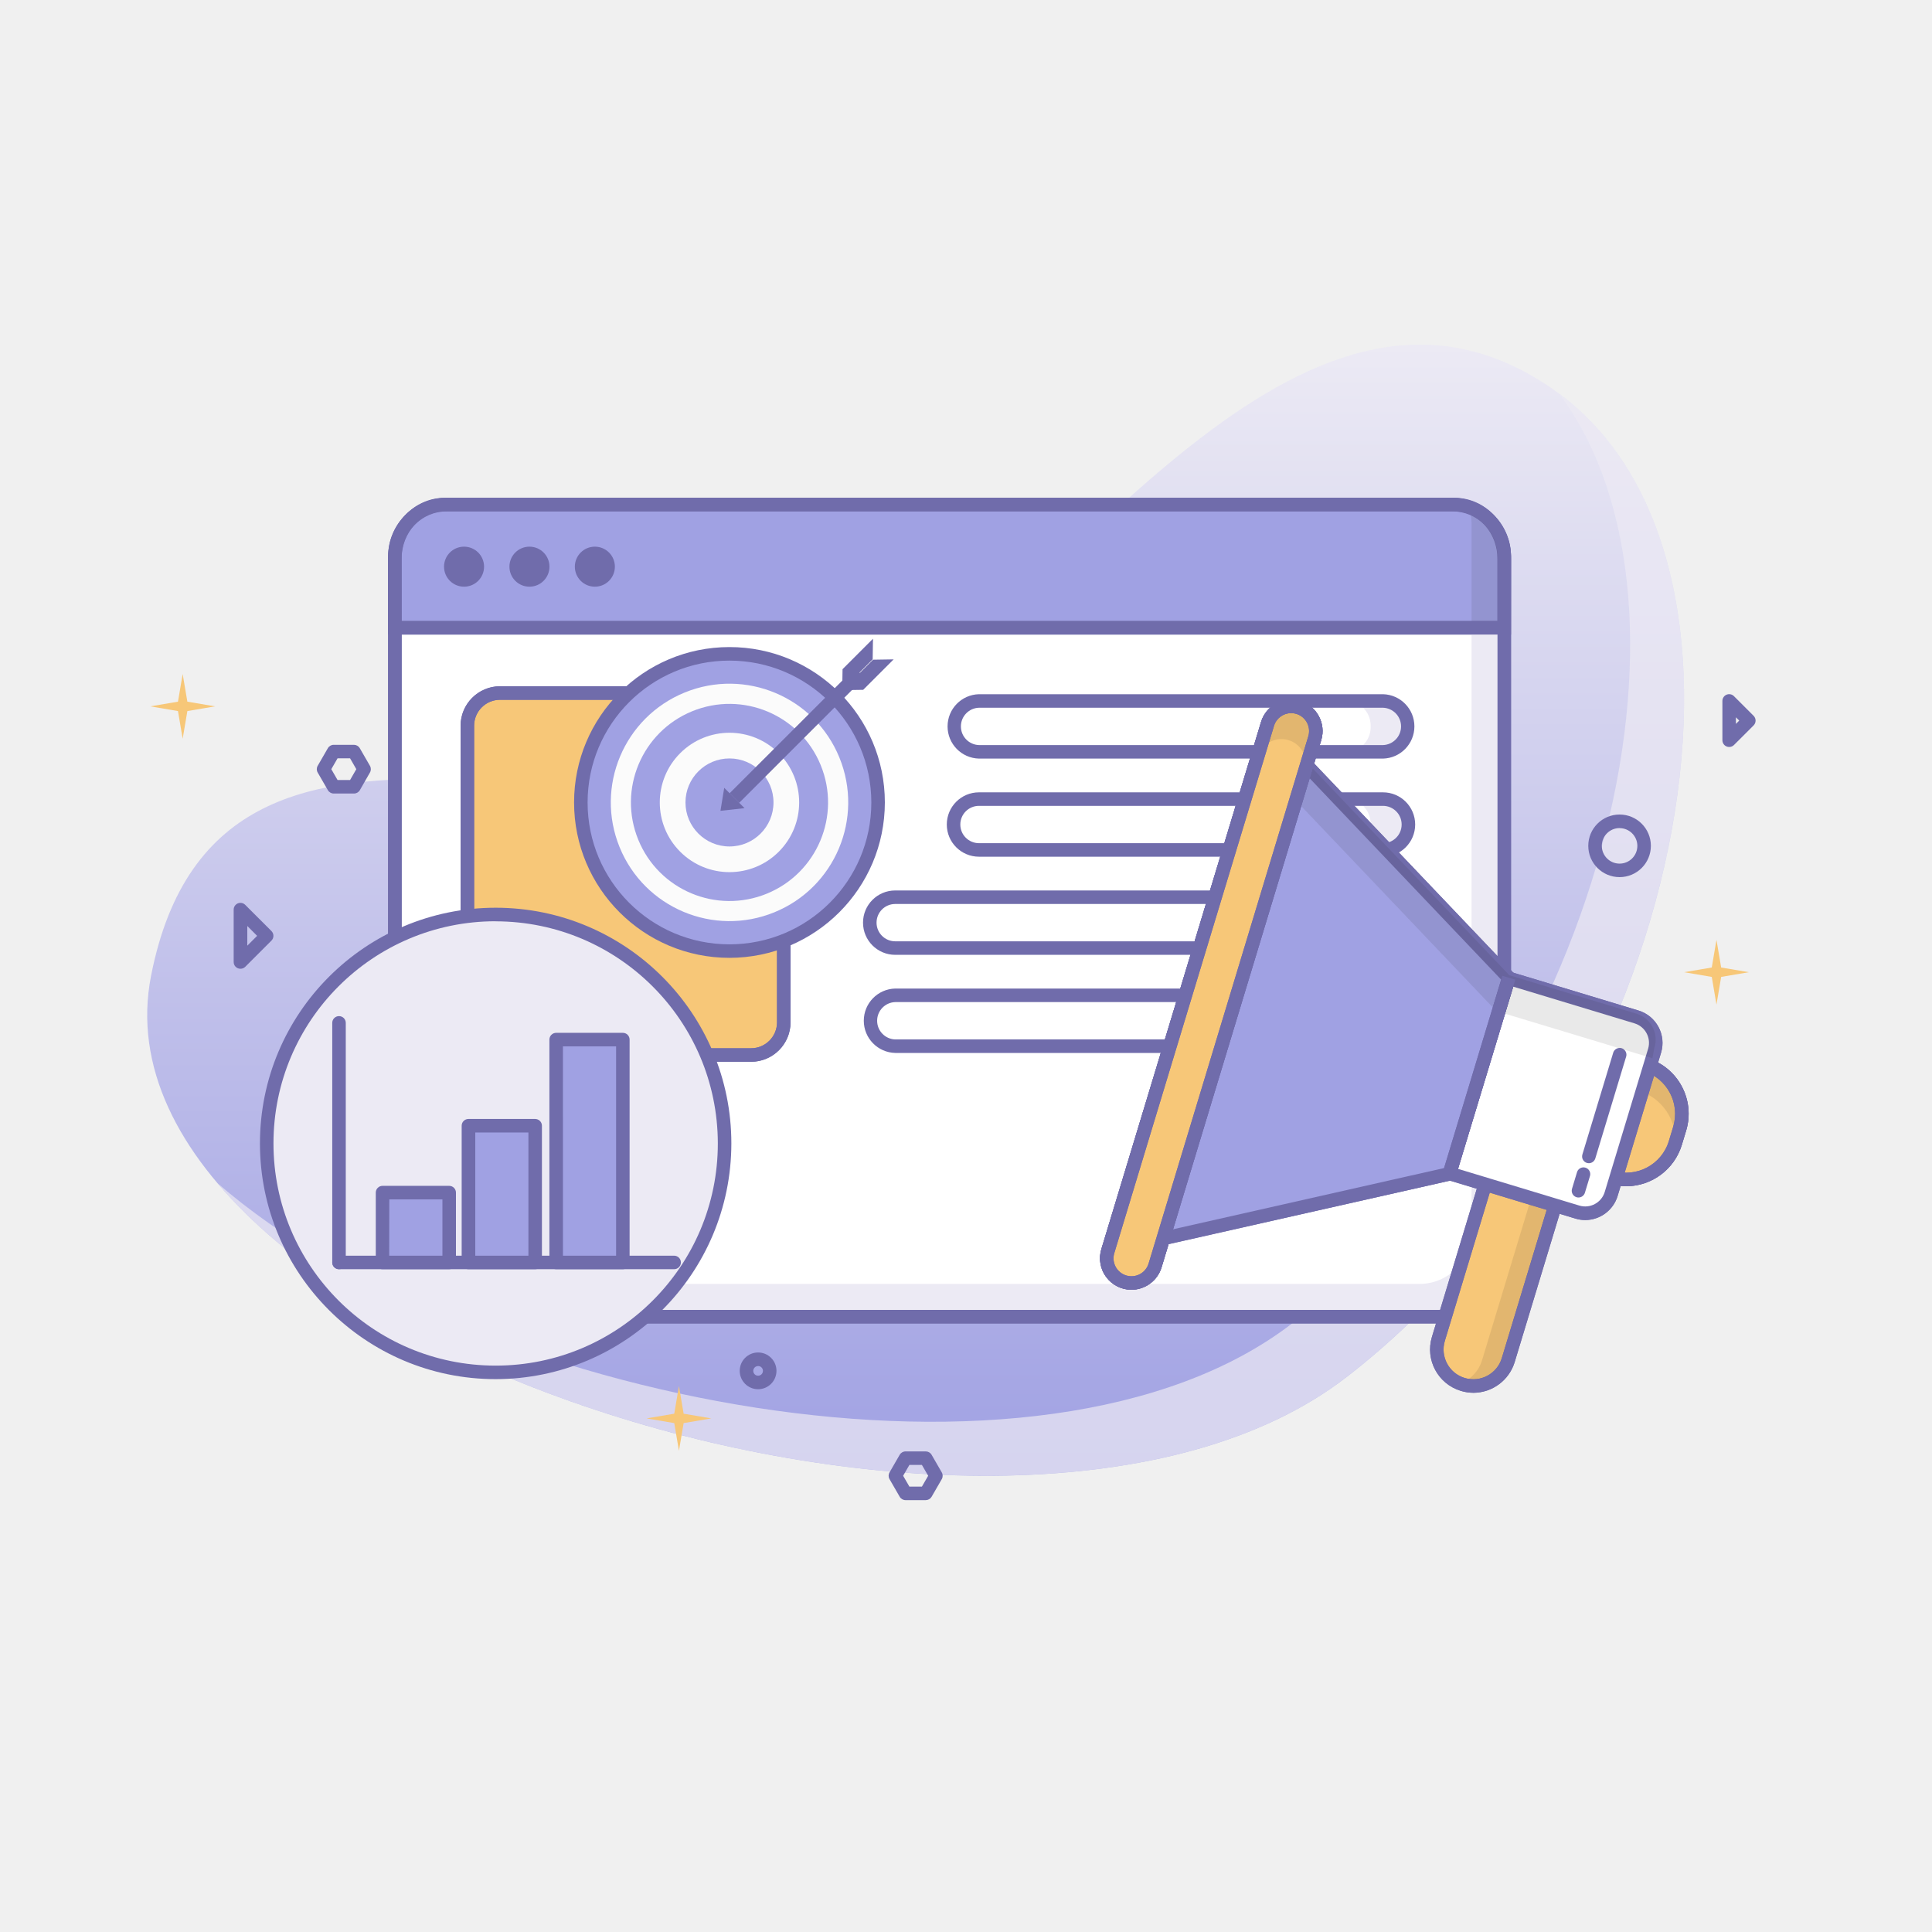
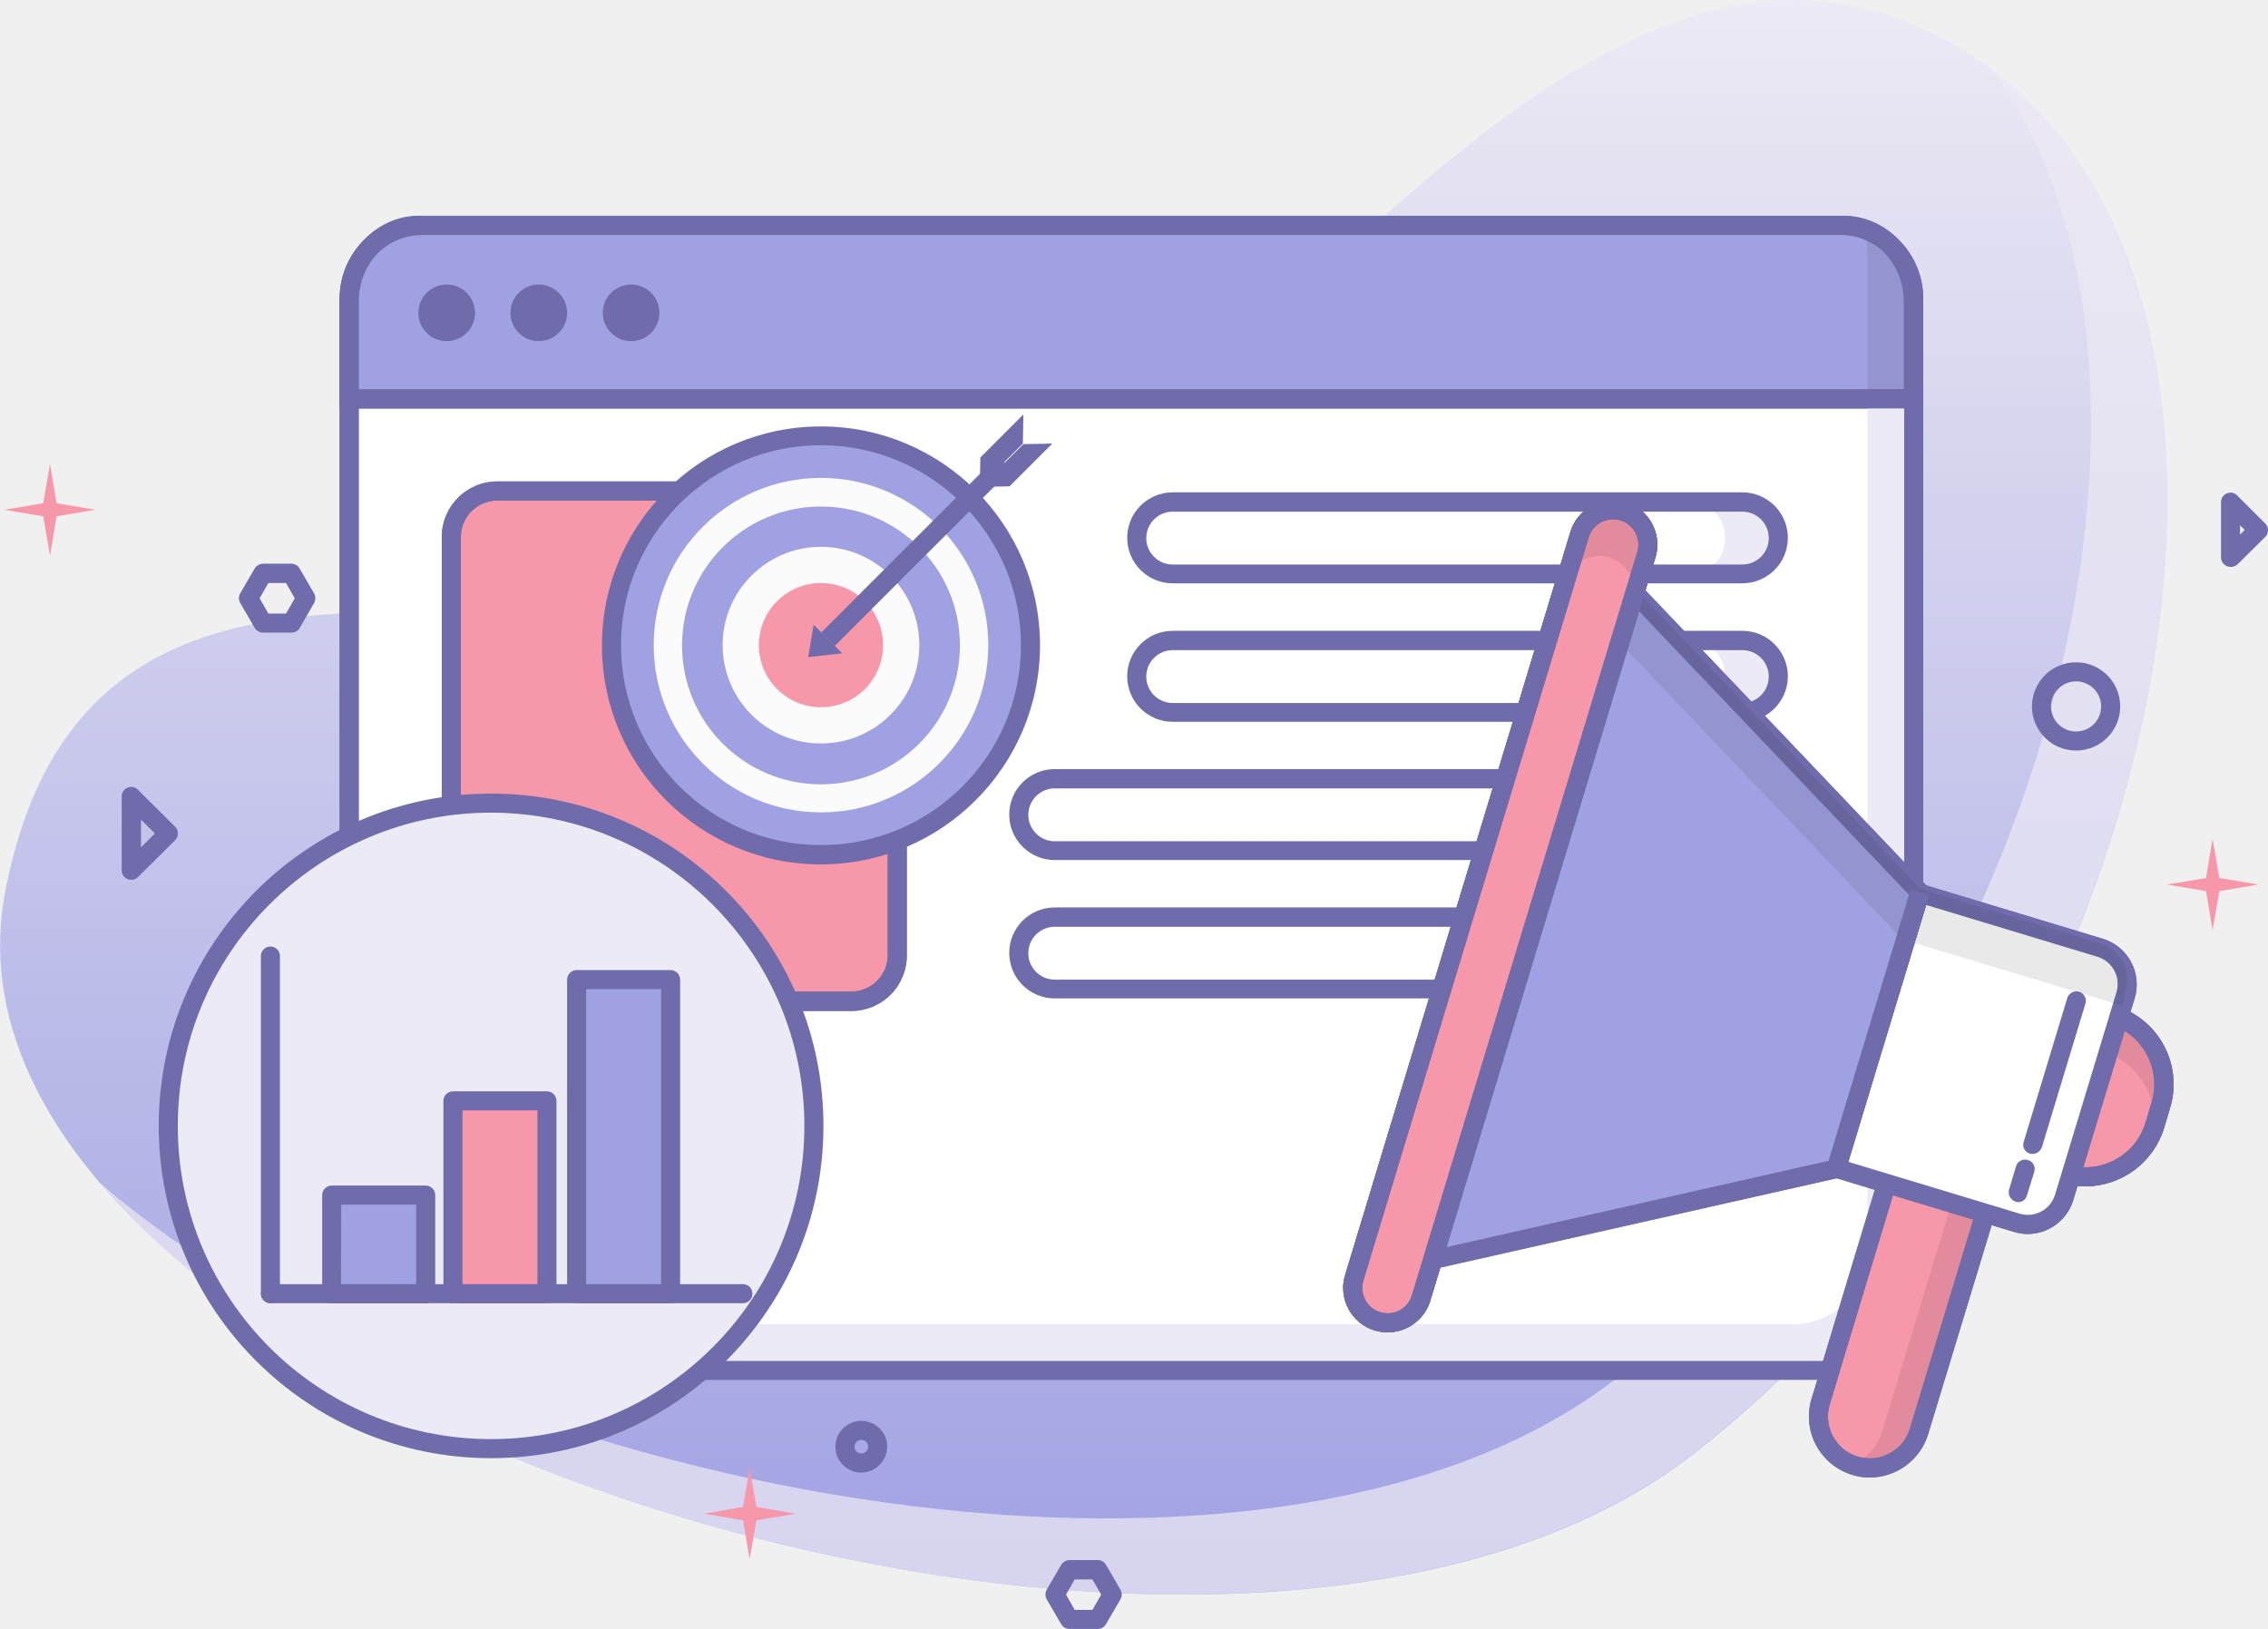
- <svg xmlns="http://www.w3.org/2000/svg" id="Layer_1" data-name="Layer 1" viewBox="0 0 1000 1000">
+ <svg xmlns="http://www.w3.org/2000/svg" viewBox="0 0 832.51 598.06">
  <defs>
-     <style>.cls-1{fill:url(#linear-gradient);}.cls-2,.cls-6{fill:#eceaf4;}.cls-2{opacity:0.7;}.cls-3{fill:#fff;}.cls-4{fill:#706cab;}.cls-5{fill:#a0a1e3;}.cls-7{fill:#231f20;opacity:0.1;}.cls-8{fill:#f7c778;}.cls-9{fill:#e2e0f0;}.cls-10{fill:#fbfbfb;}</style>
-     <linearGradient id="linear-gradient" x1="473.94" y1="763.86" x2="473.94" y2="178.37" gradientUnits="userSpaceOnUse">
+     <style>.cls-1{fill:url(#linear-gradient);}.cls-2,.cls-6{fill:#eceaf4;}.cls-2{opacity:0.7;}.cls-2,.cls-7{isolation:isolate;}.cls-3{fill:#fff;}.cls-4{fill:#706cab;}.cls-5{fill:#a0a1e3;}.cls-7{fill:#231f20;opacity:0.1;}.cls-8{fill:#f797aa;}.cls-9{fill:#e2e0f0;}.cls-10{fill:none;}.cls-11{fill:#f7c778;}.cls-12{fill:#fbfbfb;}</style>
+     <linearGradient id="linear-gradient" x1="397.72" y1="460.96" x2="397.72" y2="1046.39" gradientTransform="matrix(1, 0, 0, -1, 0, 1046.39)" gradientUnits="userSpaceOnUse">
      <stop offset="0" stop-color="#a0a1e3" />
      <stop offset="1" stop-color="#eceaf4" />
    </linearGradient>
  </defs>
-   <path class="cls-1" d="M78.15,505.26c36.35-186.27,261-43.35,372-126S678.44,113.94,804.08,201.62,872.4,577.38,696.87,712.84,41.8,691.53,78.15,505.26Z" />
-   <path class="cls-2" d="M807,203.7c82.87,110.88,20.85,358.57-138.05,481.19C539.19,785,243.47,725.51,112.6,612.46,223.3,743,556.82,820.91,696.87,712.84,871,578.43,928.82,293.76,807,203.7Z" />
-   <rect class="cls-3" x="204.39" y="261.18" width="574.22" height="420.31" rx="26.88" ry="26.88" />
-   <path class="cls-4" d="M751.73,685H231.26a30.41,30.41,0,0,1-30.37-30.38V288.06a30.41,30.41,0,0,1,30.37-30.38H751.73a30.41,30.41,0,0,1,30.37,30.38V654.61A30.41,30.41,0,0,1,751.73,685ZM231.26,264.68a23.4,23.4,0,0,0-23.37,23.38V654.61A23.4,23.4,0,0,0,231.26,678H751.73a23.4,23.4,0,0,0,23.37-23.38V288.06a23.4,23.4,0,0,0-23.37-23.38Z" />
-   <path class="cls-5" d="M753,261.18H230c-14.11,0-25.65,12.67-25.65,28.16v35.6H778.6v-35.6C778.6,273.85,767.06,261.18,753,261.18Z" />
-   <path class="cls-4" d="M782.1,328.44H200.89v-39.1c0-17.45,13.07-31.66,29.15-31.66H753c16.08,0,29.15,14.21,29.15,31.66Zm-574.21-7H775.1v-32.1c0-13.59-9.93-24.66-22.15-24.66H230c-12.22,0-22.15,11.07-22.15,24.66Z" />
-   <circle class="cls-4" cx="240.19" cy="293.31" r="10.36" />
-   <circle class="cls-4" cx="274.04" cy="293.31" r="10.36" />
-   <circle class="cls-4" cx="307.9" cy="293.31" r="10.36" />
-   <path class="cls-6" d="M761.68,324.94V637.69a27,27,0,0,1-26.88,26.87H214.34a26.45,26.45,0,0,1-8.53-1.42,27,27,0,0,0,25.45,18.35H751.73a27,27,0,0,0,26.87-26.88V324.94Z" />
-   <path class="cls-7" d="M761.68,324.94H778.6V288.06a27,27,0,0,0-18.34-25.46,26.82,26.82,0,0,1,1.42,8.53Z" />
-   <rect class="cls-4" x="204.39" y="321.44" width="574.22" height="7" />
-   <path class="cls-4" d="M751.73,685H231.26a30.41,30.41,0,0,1-30.37-30.38V288.06a30.41,30.41,0,0,1,30.37-30.38H751.73a30.41,30.41,0,0,1,30.37,30.38V654.61A30.41,30.41,0,0,1,751.73,685ZM231.26,264.68a23.4,23.4,0,0,0-23.37,23.38V654.61A23.4,23.4,0,0,0,231.26,678H751.73a23.4,23.4,0,0,0,23.37-23.38V288.06a23.4,23.4,0,0,0-23.37-23.38Z" />
-   <rect class="cls-8" x="241.9" y="358.7" width="163.78" height="187.38" rx="16.93" ry="16.93" />
-   <path class="cls-4" d="M388.76,549.58H258.83a20.45,20.45,0,0,1-20.43-20.43V375.63a20.46,20.46,0,0,1,20.43-20.43H388.76a20.46,20.46,0,0,1,20.43,20.43V529.15A20.45,20.45,0,0,1,388.76,549.58ZM258.83,362.2a13.45,13.45,0,0,0-13.43,13.43V529.15a13.45,13.45,0,0,0,13.43,13.43H388.76a13.45,13.45,0,0,0,13.43-13.43V375.63a13.45,13.45,0,0,0-13.43-13.43Z" />
-   <path class="cls-6" d="M715.83,362.82h-19a12.65,12.65,0,0,1,12.6,12.61v1.11a12.65,12.65,0,0,1-12.6,12.61h19A13.21,13.21,0,0,0,729,376h0A13.21,13.21,0,0,0,715.83,362.82Z" />
-   <path class="cls-4" d="M715.83,392.65H506.72a16.67,16.67,0,0,1,0-33.33H715.83a16.67,16.67,0,0,1,0,33.33ZM506.72,366.32a9.67,9.67,0,0,0,0,19.33H715.83a9.67,9.67,0,0,0,0-19.33Z" />
-   <path class="cls-6" d="M715.83,413.61h-19a12.64,12.64,0,0,1,12.6,12.6v1.12a12.64,12.64,0,0,1-12.6,12.6h19A13.2,13.2,0,0,0,729,426.77h0A13.2,13.2,0,0,0,715.83,413.61Z" />
-   <path class="cls-4" d="M715.83,443.43H506.72a16.66,16.66,0,0,1,0-33.32H715.83a16.66,16.66,0,0,1,0,33.32ZM506.72,417.11a9.66,9.66,0,0,0,0,19.32H715.83a9.66,9.66,0,0,0,0-19.32Z" />
-   <path class="cls-6" d="M715.83,464.4h-19a12.64,12.64,0,0,1,12.6,12.6v1.12a12.64,12.64,0,0,1-12.6,12.6h19A13.2,13.2,0,0,0,729,477.56h0A13.2,13.2,0,0,0,715.83,464.4Z" />
-   <path class="cls-4" d="M715.83,494.22H463.36a16.66,16.66,0,1,1,0-33.32H715.83a16.66,16.66,0,0,1,0,33.32ZM463.36,467.9a9.66,9.66,0,1,0,0,19.32H715.83a9.66,9.66,0,0,0,0-19.32Z" />
-   <path class="cls-6" d="M715.83,515.18h-19a12.65,12.65,0,0,1,12.6,12.61v1.11a12.65,12.65,0,0,1-12.6,12.61h19A13.21,13.21,0,0,0,729,528.34h0A13.21,13.21,0,0,0,715.83,515.18Z" />
-   <path class="cls-4" d="M715.83,545H463.36a16.67,16.67,0,0,1,0-33.33H715.83a16.67,16.67,0,0,1,0,33.33ZM463.36,518.68a9.67,9.67,0,0,0,0,19.33H715.83a9.67,9.67,0,0,0,0-19.33Z" />
-   <path class="cls-4" d="M388.76,549.58H258.83a20.45,20.45,0,0,1-20.43-20.43V375.63a20.46,20.46,0,0,1,20.43-20.43H388.76a20.46,20.46,0,0,1,20.43,20.43V529.15A20.45,20.45,0,0,1,388.76,549.58ZM258.83,362.2a13.45,13.45,0,0,0-13.43,13.43V529.15a13.45,13.45,0,0,0,13.43,13.43H388.76a13.45,13.45,0,0,0,13.43-13.43V375.63a13.45,13.45,0,0,0-13.43-13.43Z" />
-   <path class="cls-3" d="M851.64,551.06a26.61,26.61,0,0,1,17.75,33.18l-2.24,7.39A26.61,26.61,0,0,1,834,609.38l-4.11-1.24,17.67-58.33Z" />
-   <path class="cls-4" d="M841.72,614a30.3,30.3,0,0,1-8.76-1.31l-4.11-1.24a3.52,3.52,0,0,1-2.34-4.37l17.67-58.32a3.5,3.5,0,0,1,4.36-2.34l4.11,1.25a30.11,30.11,0,0,1,20.09,37.54l-2.24,7.39A30.17,30.17,0,0,1,841.72,614Zm-7.49-8.24.75.23a23.11,23.11,0,0,0,28.82-15.42l2.24-7.39a23.1,23.1,0,0,0-15.42-28.81h0l-.76-.23Z" />
-   <path class="cls-8" d="M851.64,551.06a26.61,26.61,0,0,1,17.75,33.18l-2.24,7.39A26.61,26.61,0,0,1,834,609.38l-4.11-1.24,17.67-58.33Z" />
-   <path class="cls-4" d="M841.72,614a30.3,30.3,0,0,1-8.76-1.31l-4.11-1.24a3.52,3.52,0,0,1-2.34-4.37l17.67-58.32a3.5,3.5,0,0,1,4.36-2.34l4.11,1.25a30.11,30.11,0,0,1,20.09,37.54l-2.24,7.39A30.17,30.17,0,0,1,841.72,614Zm-7.49-8.24.75.23a23.11,23.11,0,0,0,28.82-15.42l2.24-7.39a23.1,23.1,0,0,0-15.42-28.81h0l-.76-.23Z" />
-   <path class="cls-7" d="M851.64,551.06l-4.11-1.25-3.39,13.55,4.11,1.24a26.6,26.6,0,0,1,18.82,27.26,2.09,2.09,0,0,1,.08-.23l2.24-7.39A26.61,26.61,0,0,0,851.64,551.06Z" />
-   <path class="cls-4" d="M841.72,614a30.3,30.3,0,0,1-8.76-1.31l-4.11-1.24a3.52,3.52,0,0,1-2.34-4.37l17.67-58.32a3.5,3.5,0,0,1,4.36-2.34l4.11,1.25a30.11,30.11,0,0,1,20.09,37.54l-2.24,7.39A30.17,30.17,0,0,1,841.72,614Zm-7.49-8.24.75.23a23.11,23.11,0,0,0,28.82-15.42l2.24-7.39a23.1,23.1,0,0,0-15.42-28.81h0l-.76-.23Z" />
-   <path class="cls-8" d="M775.6,590.36,744.51,693a18.89,18.89,0,1,0,36.16,11l31.09-102.66Z" />
-   <path class="cls-4" d="M762.61,720.9a22.51,22.51,0,0,1-6.53-1A22.39,22.39,0,0,1,741.16,692l31.09-102.66a3.5,3.5,0,0,1,4.37-2.33l36.16,11a3.49,3.49,0,0,1,2.33,4.36L784,705a22.46,22.46,0,0,1-21.41,15.91Zm15.33-126.18L747.86,694A15.39,15.39,0,0,0,777.32,703l30.08-99.32Z" />
-   <path class="cls-7" d="M775.6,590.36l-1.13,3.75,23.75,7.2L767.12,704a18.86,18.86,0,0,1-11.31,12.15c.42.16.85.33,1.29.46A18.9,18.9,0,0,0,780.67,704l31.09-102.66Z" />
-   <path class="cls-4" d="M762.61,720.9a22.51,22.51,0,0,1-6.53-1A22.39,22.39,0,0,1,741.16,692l31.09-102.66a3.5,3.5,0,0,1,4.37-2.33l36.16,11a3.49,3.49,0,0,1,2.33,4.36L784,705a22.46,22.46,0,0,1-21.41,15.91Zm15.33-126.18L747.86,694A15.39,15.39,0,0,0,777.32,703l30.08-99.32Z" />
-   <path class="cls-3" d="M847,526.35a14,14,0,0,1,9.37,17.51L833.94,618a14,14,0,0,1-17.5,9.36l-66.13-20,30.6-101Z" />
-   <path class="cls-4" d="M820.5,631.49a17.13,17.13,0,0,1-5.07-.76l-66.14-20a3.49,3.49,0,0,1-2.33-4.36l30.6-101a3.5,3.5,0,0,1,4.37-2.33l66.13,20a17.54,17.54,0,0,1,11.7,21.87L837.29,619A17.56,17.56,0,0,1,820.5,631.49ZM754.67,605l62.79,19a10.54,10.54,0,0,0,13.13-7l22.47-74.16a10.54,10.54,0,0,0-7-13.14h0l-62.78-19Z" />
-   <path class="cls-3" d="M847,526.35a14,14,0,0,1,9.37,17.51L833.94,618a14,14,0,0,1-17.5,9.36l-66.13-20,30.6-101Z" />
-   <path class="cls-4" d="M820.5,631.49a17.13,17.13,0,0,1-5.07-.76l-66.14-20a3.49,3.49,0,0,1-2.33-4.36l30.6-101a3.5,3.5,0,0,1,4.37-2.33l66.13,20a17.54,17.54,0,0,1,11.7,21.87L837.29,619A17.56,17.56,0,0,1,820.5,631.49ZM754.67,605l62.79,19a10.54,10.54,0,0,0,13.13-7l22.47-74.16a10.54,10.54,0,0,0-7-13.14h0l-62.78-19Z" />
-   <path class="cls-9" d="M819.66,607.59,817,616.33" />
-   <path class="cls-4" d="M817,619.83a3.6,3.6,0,0,1-1-.15,3.5,3.5,0,0,1-2.33-4.37l2.64-8.74a3.5,3.5,0,0,1,6.7,2l-2.65,8.74A3.49,3.49,0,0,1,817,619.83Z" />
-   <path class="cls-9" d="M838.29,546.08l-15.9,52.5" />
-   <path class="cls-4" d="M822.39,602.08a3.5,3.5,0,0,1-3.35-4.52l15.9-52.49a3.5,3.5,0,1,1,6.7,2l-15.9,52.49A3.5,3.5,0,0,1,822.39,602.08Z" />
-   <polygon class="cls-3" points="592.36 643.21 750.24 607.56 780.97 506.11 669.41 388.85 592.36 643.21" />
-   <path class="cls-4" d="M592.36,646.71a3.51,3.51,0,0,1-3.35-4.52l77-254.36a3.5,3.5,0,0,1,5.89-1.39L783.51,503.7a3.48,3.48,0,0,1,.81,3.43L753.59,608.57A3.49,3.49,0,0,1,751,611L593.13,646.62A3.31,3.31,0,0,1,592.36,646.71ZM671,395.62,597.45,638.47l150-33.88L777,507.05Z" />
-   <path class="cls-3" d="M672,366.16h0a12.82,12.82,0,0,1,8.52,15.93L597.86,655a12.8,12.8,0,0,1-15.92,8.52h0a12.81,12.81,0,0,1-8.53-15.93l82.67-272.91A12.82,12.82,0,0,1,672,366.16Z" />
-   <path class="cls-4" d="M585.63,667.57a16.29,16.29,0,0,1-15.57-21l82.67-272.91A16.29,16.29,0,0,1,673,362.81h0a16.29,16.29,0,0,1,10.86,20.29L601.21,656a16.33,16.33,0,0,1-15.58,11.56Zm82.68-298.46a9.29,9.29,0,0,0-8.88,6.59L576.76,648.61A9.27,9.27,0,0,0,594.51,654l82.67-272.91A9.31,9.31,0,0,0,671,369.51h0A9.33,9.33,0,0,0,668.31,369.11Z" />
-   <polygon class="cls-5" points="592.36 643.21 750.24 607.56 780.97 506.11 669.41 388.85 592.36 643.21" />
-   <path class="cls-4" d="M592.36,646.71a3.51,3.51,0,0,1-3.35-4.52l77-254.36a3.5,3.5,0,0,1,5.89-1.39L783.51,503.7a3.48,3.48,0,0,1,.81,3.43L753.59,608.57A3.49,3.49,0,0,1,751,611L593.13,646.62A3.31,3.31,0,0,1,592.36,646.71ZM671,395.62,597.45,638.47l150-33.88L777,507.05Z" />
-   <path class="cls-7" d="M847,524.66l-66.13-20,.06-.21L669.37,387.16l-5.92,19.52L774.16,523l-.06.21,81.18,24.53,1.09-5.62A14,14,0,0,0,847,524.66Z" />
-   <line class="cls-5" x1="750.24" y1="607.56" x2="780.97" y2="506.11" />
-   <rect class="cls-4" x="712.61" y="553.34" width="106" height="7" transform="translate(10.73 1128.13) rotate(-73.15)" />
-   <path class="cls-8" d="M672,366.16h0a12.82,12.82,0,0,1,8.52,15.93L597.86,655a12.8,12.8,0,0,1-15.92,8.52h0a12.81,12.81,0,0,1-8.53-15.93l82.67-272.91A12.82,12.82,0,0,1,672,366.16Z" />
-   <path class="cls-4" d="M585.63,667.57a16.29,16.29,0,0,1-15.57-21l82.67-272.91A16.29,16.29,0,0,1,673,362.81h0a16.29,16.29,0,0,1,10.86,20.29L601.21,656a16.33,16.33,0,0,1-15.58,11.56Zm82.68-298.46a9.29,9.29,0,0,0-8.88,6.59L576.76,648.61A9.27,9.27,0,0,0,594.51,654l82.67-272.91A9.31,9.31,0,0,0,671,369.51h0A9.33,9.33,0,0,0,668.31,369.11Z" />
-   <path class="cls-8" d="M672,366.16h0a12.82,12.82,0,0,1,8.52,15.93L597.86,655a12.8,12.8,0,0,1-15.92,8.52h0a12.81,12.81,0,0,1-8.53-15.93l82.67-272.91A12.82,12.82,0,0,1,672,366.16Z" />
-   <path class="cls-4" d="M585.63,667.57a16.29,16.29,0,0,1-15.57-21l82.67-272.91A16.29,16.29,0,0,1,673,362.81h0a16.29,16.29,0,0,1,10.86,20.29L601.21,656a16.33,16.33,0,0,1-15.58,11.56Zm82.68-298.46a9.29,9.29,0,0,0-8.88,6.59L576.76,648.61A9.27,9.27,0,0,0,594.51,654l82.67-272.91A9.31,9.31,0,0,0,671,369.51h0A9.33,9.33,0,0,0,668.31,369.11Z" />
-   <path class="cls-7" d="M672,366.16h0a12.82,12.82,0,0,0-15.93,8.52L651,391.61a12.82,12.82,0,0,1,15.93-8.52h0a12.81,12.81,0,0,1,8.75,15l4.85-16A12.81,12.81,0,0,0,672,366.16Z" />
-   <path class="cls-4" d="M585.63,667.57a16.29,16.29,0,0,1-15.57-21l82.67-272.91A16.29,16.29,0,0,1,673,362.81h0a16.29,16.29,0,0,1,10.86,20.29L601.21,656a16.33,16.33,0,0,1-15.58,11.56Zm82.68-298.46a9.29,9.29,0,0,0-8.88,6.59L576.76,648.61A9.27,9.27,0,0,0,594.51,654l82.67-272.91A9.31,9.31,0,0,0,671,369.51h0A9.33,9.33,0,0,0,668.31,369.11Z" />
-   <path class="cls-4" d="M838.29,454a16.2,16.2,0,1,1,16.2-16.19A16.2,16.2,0,0,1,838.29,454Zm0-25.39a9.2,9.2,0,1,0,9.2,9.2A9.21,9.21,0,0,0,838.29,428.64Z" />
-   <path class="cls-4" d="M124.45,501.43a3.48,3.48,0,0,1-3.5-3.5V470.85a3.5,3.5,0,0,1,6-2.48l13.55,13.54a3.51,3.51,0,0,1,0,4.95l-13.55,13.55A3.48,3.48,0,0,1,124.45,501.43ZM128,479.3v10.18l5.09-5.09Z" />
-   <path class="cls-4" d="M183.22,410.73H172.7a3.5,3.5,0,0,1-3-1.75l-5.26-9.11a3.48,3.48,0,0,1,0-3.5l5.26-9.11a3.5,3.5,0,0,1,3-1.75h10.52a3.51,3.51,0,0,1,3,1.75l5.26,9.11a3.53,3.53,0,0,1,0,3.5L186.25,409A3.51,3.51,0,0,1,183.22,410.73Zm-8.5-7h6.48l3.23-5.61-3.23-5.61h-6.48l-3.24,5.61Z" />
-   <polygon class="cls-8" points="871.68 503.21 886.01 500.78 888.44 486.45 890.87 500.78 905.2 503.21 890.87 505.65 888.44 519.97 886.01 505.65 871.68 503.21" />
-   <polygon class="cls-8" points="77.79 365.61 92.12 363.18 94.55 348.85 96.98 363.18 111.31 365.61 96.98 368.05 94.55 382.37 92.12 368.05 77.79 365.61" />
-   <path class="cls-4" d="M895,386.64a3.44,3.44,0,0,1-1.33-.27,3.49,3.49,0,0,1-2.16-3.23V362.83a3.5,3.5,0,0,1,6-2.48l10.16,10.16a3.51,3.51,0,0,1,0,4.95l-10.16,10.15A3.5,3.5,0,0,1,895,386.64Zm3.51-15.37v3.42l1.7-1.71Z" />
-   <polygon class="cls-8" points="334.66 734.16 348.99 731.73 351.42 717.4 353.85 731.73 368.18 734.16 353.85 736.59 351.42 750.92 348.99 736.59 334.66 734.16" />
-   <path class="cls-4" d="M392.39,719.06a9.51,9.51,0,1,1,9.51-9.51A9.53,9.53,0,0,1,392.39,719.06Zm0-12a2.51,2.51,0,1,0,2.51,2.5A2.51,2.51,0,0,0,392.39,707.05Z" />
-   <path class="cls-4" d="M479.2,776.47H468.68a3.5,3.5,0,0,1-3-1.75l-5.26-9.11a3.48,3.48,0,0,1,0-3.5l5.26-9.11a3.5,3.5,0,0,1,3-1.75H479.2a3.51,3.51,0,0,1,3,1.75l5.26,9.11a3.53,3.53,0,0,1,0,3.5l-5.26,9.11A3.51,3.51,0,0,1,479.2,776.47Zm-8.5-7h6.48l3.24-5.61-3.24-5.61H470.7l-3.24,5.61Z" />
-   <circle class="cls-5" cx="377.58" cy="415.35" r="76.93" transform="translate(-95.74 717.09) rotate(-80.24)" />
-   <path class="cls-4" d="M377.58,495.78A80.43,80.43,0,1,1,458,415.35,80.52,80.52,0,0,1,377.58,495.78Zm0-153.85A73.43,73.43,0,1,0,451,415.35,73.5,73.5,0,0,0,377.58,341.93Z" />
-   <circle class="cls-10" cx="377.58" cy="415.35" r="61.43" transform="translate(-128.89 173.34) rotate(-22.19)" />
-   <circle class="cls-5" cx="377.58" cy="415.35" r="51.01" transform="translate(-129.11 173.81) rotate(-22.24)" />
-   <circle class="cls-10" cx="377.58" cy="415.35" r="36.07" transform="translate(-183.11 388.64) rotate(-45)" />
-   <circle class="cls-5" cx="377.58" cy="415.35" r="22.78" />
-   <rect class="cls-4" x="366.68" y="377.11" width="91.72" height="7" transform="translate(-148.31 403.14) rotate(-44.99)" />
-   <polygon class="cls-4" points="374.86 407.78 372.91 419.68 385.37 418.3 374.86 407.78" />
-   <polygon class="cls-4" points="435.94 357.05 436.1 346.37 451.86 330.61 451.69 341.29 435.94 357.05" />
-   <polygon class="cls-4" points="436.1 357.22 446.79 357.05 462.55 341.29 451.86 341.46 436.1 357.22" />
-   <circle class="cls-6" cx="256.55" cy="591.86" r="118.48" />
-   <path class="cls-4" d="M256.55,713.84a122,122,0,1,1,122-122A122.12,122.12,0,0,1,256.55,713.84Zm0-237a115,115,0,1,0,115,115A115.11,115.11,0,0,0,256.55,476.88Z" />
-   <path class="cls-4" d="M175.47,656.94a3.5,3.5,0,0,1-3.5-3.5v-124a3.5,3.5,0,0,1,7,0v124A3.5,3.5,0,0,1,175.47,656.94Z" />
-   <path class="cls-4" d="M348.93,656.94H175.47a3.5,3.5,0,0,1,0-7H348.93a3.5,3.5,0,1,1,0,7Z" />
-   <rect class="cls-5" x="197.95" y="617.29" width="34.5" height="36.15" />
-   <path class="cls-4" d="M232.45,656.94H198a3.5,3.5,0,0,1-3.5-3.5V617.29a3.5,3.5,0,0,1,3.5-3.5h34.5a3.5,3.5,0,0,1,3.5,3.5v36.15A3.5,3.5,0,0,1,232.45,656.94Zm-31-7H229V620.79h-27.5Z" />
-   <rect class="cls-5" x="242.47" y="582.68" width="34.5" height="70.77" />
-   <path class="cls-4" d="M277,656.94H242.46a3.5,3.5,0,0,1-3.5-3.5V582.68a3.5,3.5,0,0,1,3.5-3.5H277a3.5,3.5,0,0,1,3.5,3.5v70.76A3.5,3.5,0,0,1,277,656.94Zm-31-7h27.51V586.18H246Z" />
-   <rect class="cls-5" x="287.87" y="538.09" width="34.5" height="115.35" />
-   <path class="cls-4" d="M322.38,656.94H287.87a3.5,3.5,0,0,1-3.5-3.5V538.09a3.5,3.5,0,0,1,3.5-3.5h34.51a3.5,3.5,0,0,1,3.5,3.5V653.44A3.5,3.5,0,0,1,322.38,656.94Zm-31-7h27.51V541.59H291.37Z" />
+   <g id="Layer_2" data-name="Layer 2">
+     <g id="Layer_1-2" data-name="Layer 1">
+       <path class="cls-1" d="M2,326.86c36.3-186.3,261-43.4,372-126s228.3-265.3,353.9-177.6,68.3,375.8-107.2,511.2S-34.44,513.06,2,326.86Z" />
+       <path class="cls-2" d="M730.76,25.26c82.9,110.9,20.8,358.6-138,481.2-129.8,100.1-425.5,40.6-556.4-72.4,110.7,130.5,444.2,208.4,584.3,100.3C794.76,400,852.56,115.36,730.76,25.26Z" />
+       <path class="cls-3" d="M155.06,82.76h520.5a26.91,26.91,0,0,1,26.9,26.9v366.6a26.91,26.91,0,0,1-26.9,26.9H155.06a26.91,26.91,0,0,1-26.9-26.9V109.66A26.84,26.84,0,0,1,155.06,82.76Z" />
+       <path class="cls-4" d="M675.46,506.56H155.06a30.39,30.39,0,0,1-30.4-30.4V109.66a30.39,30.39,0,0,1,30.4-30.4h520.5a30.39,30.39,0,0,1,30.4,30.4v366.6A30.52,30.52,0,0,1,675.46,506.56ZM155.06,86.26a23.43,23.43,0,0,0-23.4,23.4v366.6a23.43,23.43,0,0,0,23.4,23.4h520.5a23.43,23.43,0,0,0,23.4-23.4V109.66a23.43,23.43,0,0,0-23.4-23.4Z" />
+       <path class="cls-5" d="M676.76,82.76h-523c-14.1,0-25.6,12.7-25.6,28.2v35.6h574.2V111C702.36,95.36,690.86,82.76,676.76,82.76Z" />
+       <path class="cls-4" d="M705.86,150H124.66v-39.1c0-17.5,13.1-31.7,29.1-31.7h523c16.1,0,29.2,14.2,29.2,31.7Zm-574.2-7h567.2v-32.1c0-13.6-9.9-24.7-22.2-24.7H153.76c-12.2,0-22.1,11.1-22.1,24.7Z" />
+       <circle class="cls-4" cx="163.96" cy="114.86" r="10.4" />
+       <circle class="cls-4" cx="197.76" cy="114.86" r="10.4" />
+       <circle class="cls-4" cx="231.66" cy="114.86" r="10.4" />
+       <path class="cls-6" d="M685.46,146.46v312.8a27.1,27.1,0,0,1-26.9,26.9H138.06a27,27,0,0,1-8.5-1.4,26.89,26.89,0,0,0,25.4,18.3h520.5a27.1,27.1,0,0,0,26.9-26.9V146.46Z" />
+       <path class="cls-7" d="M685.46,146.46h16.9v-36.9a27,27,0,0,0-18.3-25.5,27,27,0,0,1,1.4,8.5Z" />
+       <rect class="cls-4" x="128.16" y="142.96" width="574.2" height="7" />
+       <path class="cls-4" d="M675.46,506.56H155.06a30.39,30.39,0,0,1-30.4-30.4V109.66a30.39,30.39,0,0,1,30.4-30.4h520.5a30.39,30.39,0,0,1,30.4,30.4v366.6A30.52,30.52,0,0,1,675.46,506.56ZM155.06,86.26a23.43,23.43,0,0,0-23.4,23.4v366.6a23.43,23.43,0,0,0,23.4,23.4h520.5a23.43,23.43,0,0,0,23.4-23.4V109.66a23.43,23.43,0,0,0-23.4-23.4Z" />
+       <path class="cls-8" d="M182.56,180.26h129.9a16.88,16.88,0,0,1,16.9,16.9v153.5a16.88,16.88,0,0,1-16.9,16.9H182.56a16.88,16.88,0,0,1-16.9-16.9V197.16A16.94,16.94,0,0,1,182.56,180.26Z" />
+       <path class="cls-4" d="M312.56,371.16h-130a20.42,20.42,0,0,1-20.4-20.4V197.16a20.42,20.42,0,0,1,20.4-20.4h129.9a20.42,20.42,0,0,1,20.4,20.4v153.5A20.36,20.36,0,0,1,312.56,371.16Zm-130-187.4a13.4,13.4,0,0,0-13.4,13.4v153.5a13.4,13.4,0,0,0,13.4,13.4h129.9a13.4,13.4,0,0,0,13.4-13.4V197.16a13.4,13.4,0,0,0-13.4-13.4Z" />
+       <path class="cls-6" d="M639.56,184.36h-19a12.61,12.61,0,0,1,12.6,12.6v1.1a12.55,12.55,0,0,1-12.6,12.6h19a13.23,13.23,0,0,0,13.2-13.1h0A13.19,13.19,0,0,0,639.56,184.36Z" />
+       <path class="cls-4" d="M639.56,214.16H430.46a16.7,16.7,0,0,1,0-33.4h209.1a16.7,16.7,0,0,1,0,33.4Zm-209.1-26.3a9.7,9.7,0,0,0,0,19.4h209.1a9.7,9.7,0,0,0,0-19.4Z" />
+       <path class="cls-6" d="M639.56,235.16h-19a12.68,12.68,0,0,1,12.6,12.6v1.1a12.68,12.68,0,0,1-12.6,12.6h19a13.25,13.25,0,0,0,13.2-13.2h0A13.17,13.17,0,0,0,639.56,235.16Z" />
+       <path class="cls-4" d="M639.56,265H430.46a16.7,16.7,0,0,1,0-33.4h209.1a16.7,16.7,0,1,1,0,33.4Zm-209.1-26.3a9.7,9.7,0,1,0,0,19.4h209.1a9.7,9.7,0,1,0,0-19.4H430.46Z" />
+       <path class="cls-6" d="M639.56,286h-19a12.68,12.68,0,0,1,12.6,12.6v1.1a12.68,12.68,0,0,1-12.6,12.6h19a13.25,13.25,0,0,0,13.2-13.2h0A13.17,13.17,0,0,0,639.56,286Z" />
+       <path class="cls-4" d="M639.56,315.76H387.16a16.7,16.7,0,0,1,0-33.4h252.5a16.7,16.7,0,1,1-.1,33.4Zm-252.4-26.3a9.7,9.7,0,0,0,0,19.4h252.5a9.7,9.7,0,1,0,0-19.4H387.16Z" />
+       <path class="cls-6" d="M639.56,336.76h-19a12.61,12.61,0,0,1,12.6,12.6v1.1a12.55,12.55,0,0,1-12.6,12.6h19a13.25,13.25,0,0,0,13.2-13.2h0A13.17,13.17,0,0,0,639.56,336.76Z" />
+       <path class="cls-4" d="M639.56,366.56H387.16a16.7,16.7,0,0,1,0-33.4h252.5a16.7,16.7,0,0,1-.1,33.4Zm-252.4-26.3a9.7,9.7,0,0,0,0,19.4h252.5a9.7,9.7,0,0,0,0-19.4Z" />
+       <path class="cls-4" d="M312.56,371.16h-130a20.42,20.42,0,0,1-20.4-20.4V197.16a20.42,20.42,0,0,1,20.4-20.4h129.9a20.42,20.42,0,0,1,20.4,20.4v153.5A20.36,20.36,0,0,1,312.56,371.16Zm-130-187.4a13.4,13.4,0,0,0-13.4,13.4v153.5a13.4,13.4,0,0,0,13.4,13.4h129.9a13.4,13.4,0,0,0,13.4-13.4V197.16a13.4,13.4,0,0,0-13.4-13.4Z" />
+       <path class="cls-3" d="M775.36,372.66a26.68,26.68,0,0,1,17.8,33.2l-2.2,7.4a26.76,26.76,0,0,1-33.2,17.8l-4.1-1.2,17.7-58.3Z" />
+       <path class="cls-4" d="M765.46,435.56a29.32,29.32,0,0,1-8.8-1.3l-4.1-1.2a3.52,3.52,0,0,1-2.3-4.4l17.7-58.3a3.52,3.52,0,0,1,4.4-2.3l4.1,1.2a30.09,30.09,0,0,1,20.1,37.5l-2.2,7.4A30.34,30.34,0,0,1,765.46,435.56Zm-7.5-8.2.8.2a23.1,23.1,0,0,0,28.8-15.4h0l2.2-7.4a23.1,23.1,0,0,0-15.4-28.8h0l-.8-.2Z" />
+       <path class="cls-8" d="M775.36,372.66a26.68,26.68,0,0,1,17.8,33.2l-2.2,7.4a26.76,26.76,0,0,1-33.2,17.8l-4.1-1.2,17.7-58.3Z" />
+       <path class="cls-4" d="M765.46,435.56a29.32,29.32,0,0,1-8.8-1.3l-4.1-1.2a3.52,3.52,0,0,1-2.3-4.4l17.7-58.3a3.52,3.52,0,0,1,4.4-2.3l4.1,1.2a30.09,30.09,0,0,1,20.1,37.5l-2.2,7.4A30.34,30.34,0,0,1,765.46,435.56Zm-7.5-8.2.8.2a23.1,23.1,0,0,0,28.8-15.4h0l2.2-7.4a23.1,23.1,0,0,0-15.4-28.8h0l-.8-.2Z" />
+       <path class="cls-7" d="M775.36,372.66l-4.1-1.2-3.4,13.5,4.1,1.2a26.49,26.49,0,0,1,18.8,27.3c0-.1,0-.2.1-.2l2.2-7.4A26.5,26.5,0,0,0,775.36,372.66Z" />
+       <path class="cls-4" d="M765.46,435.56a29.32,29.32,0,0,1-8.8-1.3l-4.1-1.2a3.52,3.52,0,0,1-2.3-4.4l17.7-58.3a3.52,3.52,0,0,1,4.4-2.3l4.1,1.2a30.09,30.09,0,0,1,20.1,37.5l-2.2,7.4A30.34,30.34,0,0,1,765.46,435.56Zm-7.5-8.2.8.2a23.1,23.1,0,0,0,28.8-15.4h0l2.2-7.4a23.1,23.1,0,0,0-15.4-28.8h0l-.8-.2Z" />
+       <path class="cls-8" d="M699.36,412l-31.1,102.6a18.92,18.92,0,0,0,36.2,11l31.1-102.7Z" />
+       <path class="cls-4" d="M686.36,542.46a20.52,20.52,0,0,1-6.5-1,22.38,22.38,0,0,1-14.9-27.9l31.1-102.7a3.52,3.52,0,0,1,4.4-2.3h0l36.2,11a3.46,3.46,0,0,1,2.3,4.3h0l-31.2,102.7a22.5,22.5,0,0,1-21.4,15.9Zm15.3-126.2-30,99.3a15.37,15.37,0,1,0,29.4,9h0l30.1-99.3Z" />
+       <path class="cls-7" d="M699.36,412l-1.1,3.8,23.8,7.2-31.2,102.6a19.05,19.05,0,0,1-11.3,12.2c.4.2.8.3,1.3.5a19,19,0,0,0,23.6-12.6h0L735.56,423Z" />
+       <path class="cls-4" d="M686.36,542.46a20.52,20.52,0,0,1-6.5-1,22.38,22.38,0,0,1-14.9-27.9l31.1-102.7a3.52,3.52,0,0,1,4.4-2.3h0l36.2,11a3.46,3.46,0,0,1,2.3,4.3h0l-31.2,102.7a22.5,22.5,0,0,1-21.4,15.9Zm15.3-126.2-30,99.3a15.37,15.37,0,1,0,29.4,9h0l30.1-99.3Z" />
+       <path class="cls-3" d="M770.76,347.86a14,14,0,0,1,9.4,17.4v.1l-22.5,74.2a14,14,0,0,1-17.4,9.4h-.1l-66.1-20,30.6-101Z" />
+       <path class="cls-4" d="M744.26,453.06a18.07,18.07,0,0,1-5.1-.8l-66.1-20a3.46,3.46,0,0,1-2.3-4.3h0l30.6-101a3.52,3.52,0,0,1,4.4-2.3h0l66.1,20a17.54,17.54,0,0,1,11.7,21.9l-22.5,74A17.58,17.58,0,0,1,744.26,453.06Zm-65.8-26.5,62.8,19a10.44,10.44,0,0,0,13.1-7l22.5-74.2a10.44,10.44,0,0,0-7-13.1h0l-62.8-19Z" />
+       <path class="cls-3" d="M770.76,347.86a14,14,0,0,1,9.4,17.4v.1l-22.5,74.2a14,14,0,0,1-17.4,9.4h-.1l-66.1-20,30.6-101Z" />
+       <path class="cls-4" d="M744.26,453.06a18.07,18.07,0,0,1-5.1-.8l-66.1-20a3.46,3.46,0,0,1-2.3-4.3h0l30.6-101a3.52,3.52,0,0,1,4.4-2.3h0l66.1,20a17.54,17.54,0,0,1,11.7,21.9l-22.5,74A17.58,17.58,0,0,1,744.26,453.06Zm-65.8-26.5,62.8,19a10.44,10.44,0,0,0,13.1-7l22.5-74.2a10.44,10.44,0,0,0-7-13.1h0l-62.8-19Z" />
+       <path class="cls-9" d="M743.46,429.16l-2.7,8.7" />
+       <path class="cls-4" d="M740.76,441.36a3.64,3.64,0,0,1-3.3-4.6h0l2.6-8.7a3.45,3.45,0,0,1,4.5-2.1,3.4,3.4,0,0,1,2.2,4.1l-2.7,8.7A3.32,3.32,0,0,1,740.76,441.36Z" />
+       <path class="cls-9" d="M762.06,367.66l-15.9,52.5" />
+       <path class="cls-4" d="M746.16,423.66a3.35,3.35,0,0,1-3.3-4.5l15.9-52.5a3.49,3.49,0,0,1,6.8,1.6c0,.1-.1.2-.1.3l-15.9,52.5A3.73,3.73,0,0,1,746.16,423.66Z" />
+       <polygon class="cls-3" points="516.16 464.76 673.96 429.16 704.76 327.66 593.16 210.36 516.16 464.76" />
+       <path class="cls-4" d="M516.16,468.26a3.54,3.54,0,0,1-3.5-3.5c0-.3.1-.7.1-1l77-254.4a3.52,3.52,0,0,1,4.4-2.3,3.77,3.77,0,0,1,1.5.9l111.6,117.3a3.3,3.3,0,0,1,.8,3.4l-30.7,101.4a3.35,3.35,0,0,1-2.6,2.4l-157.9,35.6A1,1,0,0,1,516.16,468.26Zm78.6-251.1-73.5,242.9,150-33.9,29.5-97.6Z" />
+       <path class="cls-3" d="M595.76,187.76h0a12.86,12.86,0,0,1,8.5,15.9l-82.6,272.9a12.86,12.86,0,0,1-15.9,8.5h0a12.77,12.77,0,0,1-8.5-15.9L580,196.26A12.58,12.58,0,0,1,595.76,187.76Z" />
+       <path class="cls-4" d="M509.36,489.16a16.3,16.3,0,0,1-16.3-16.3,14.87,14.87,0,0,1,.7-4.7l82.7-272.9a16.39,16.39,0,0,1,20.3-10.9h0a16.31,16.31,0,0,1,10.9,20.3L525,477.56a16.41,16.41,0,0,1-15.6,11.6Zm82.7-298.5a9.33,9.33,0,0,0-8.9,6.6l-82.7,272.9a9.3,9.3,0,1,0,17.8,5.4L601,202.66a9.32,9.32,0,0,0-6.2-11.6h0a8.42,8.42,0,0,0-2.7-.4Z" />
+       <polygon class="cls-5" points="516.16 464.76 673.96 429.16 704.76 327.66 593.16 210.36 516.16 464.76" />
+       <path class="cls-4" d="M516.16,468.26a3.54,3.54,0,0,1-3.5-3.5c0-.3.1-.7.1-1l77-254.4a3.52,3.52,0,0,1,4.4-2.3,3.77,3.77,0,0,1,1.5.9l111.6,117.3a3.3,3.3,0,0,1,.8,3.4l-30.7,101.4a3.35,3.35,0,0,1-2.6,2.4l-157.9,35.6A1,1,0,0,1,516.16,468.26Zm78.6-251.1-73.5,242.9,150-33.9,29.5-97.6Z" />
+       <path class="cls-7" d="M770.76,346.26l-66.1-20,.1-.2-111.6-117.3-5.9,19.5L698,344.56l-.1.2,81.2,24.5,1.1-5.6a14,14,0,0,0-9.4-17.4Z" />
+       <line class="cls-10" x1="673.96" y1="429.16" x2="704.76" y2="327.66" />
+       <rect class="cls-4" x="636.44" y="374.85" width="106" height="7" transform="translate(127.47 928.51) rotate(-73.15)" />
+       <path class="cls-11" d="M595.76,187.76h0a12.86,12.86,0,0,1,8.5,15.9l-82.6,272.9a12.86,12.86,0,0,1-15.9,8.5h0a12.77,12.77,0,0,1-8.5-15.9L580,196.26A12.58,12.58,0,0,1,595.76,187.76Z" />
+       <path class="cls-4" d="M509.36,489.16a16.3,16.3,0,0,1-16.3-16.3,14.87,14.87,0,0,1,.7-4.7l82.7-272.9a16.39,16.39,0,0,1,20.3-10.9h0a16.31,16.31,0,0,1,10.9,20.3L525,477.56a16.41,16.41,0,0,1-15.6,11.6Zm82.7-298.5a9.33,9.33,0,0,0-8.9,6.6l-82.7,272.9a9.3,9.3,0,1,0,17.8,5.4L601,202.66a9.32,9.32,0,0,0-6.2-11.6h0a8.42,8.42,0,0,0-2.7-.4Z" />
+       <path class="cls-8" d="M595.76,187.76h0a12.86,12.86,0,0,1,8.5,15.9l-82.6,272.9a12.86,12.86,0,0,1-15.9,8.5h0a12.77,12.77,0,0,1-8.5-15.9L580,196.26A12.58,12.58,0,0,1,595.76,187.76Z" />
+       <path class="cls-4" d="M509.36,489.16a16.3,16.3,0,0,1-16.3-16.3,14.87,14.87,0,0,1,.7-4.7l82.7-272.9a16.39,16.39,0,0,1,20.3-10.9h0a16.31,16.31,0,0,1,10.9,20.3L525,477.56a16.41,16.41,0,0,1-15.6,11.6Zm82.7-298.5a9.33,9.33,0,0,0-8.9,6.6l-82.7,272.9a9.3,9.3,0,1,0,17.8,5.4L601,202.66a9.32,9.32,0,0,0-6.2-11.6h0a8.42,8.42,0,0,0-2.7-.4Z" />
+       <path class="cls-7" d="M595.76,187.76h0a12.81,12.81,0,0,0-15.9,8.5l-5.1,16.9a12.86,12.86,0,0,1,15.9-8.5h0a12.88,12.88,0,0,1,8.8,15l4.8-16A12.69,12.69,0,0,0,595.76,187.76Z" />
+       <path class="cls-4" d="M509.36,489.16a16.3,16.3,0,0,1-16.3-16.3,14.87,14.87,0,0,1,.7-4.7l82.7-272.9a16.39,16.39,0,0,1,20.3-10.9h0a16.31,16.31,0,0,1,10.9,20.3L525,477.56a16.41,16.41,0,0,1-15.6,11.6Zm82.7-298.5a9.33,9.33,0,0,0-8.9,6.6l-82.7,272.9a9.3,9.3,0,1,0,17.8,5.4L601,202.66a9.32,9.32,0,0,0-6.2-11.6h0a8.42,8.42,0,0,0-2.7-.4Z" />
+       <path class="cls-4" d="M762.06,275.56a16.2,16.2,0,1,1,16.2-16.2h0A16.2,16.2,0,0,1,762.06,275.56Zm0-25.4a9.2,9.2,0,1,0,9.2,9.2,9.18,9.18,0,0,0-9.2-9.2Z" />
+       <path class="cls-4" d="M48.16,323a3.48,3.48,0,0,1-3.5-3.5h0v-27.1a3.48,3.48,0,0,1,3.5-3.5,3.25,3.25,0,0,1,2.5,1.1l13.6,13.5a3.5,3.5,0,0,1,0,5L50.66,322A3.17,3.17,0,0,1,48.16,323Zm3.6-22.1v10.2l5.1-5.1Z" />
+       <path class="cls-4" d="M107,232.26H96.46a3.49,3.49,0,0,1-3-1.8l-5.3-9.1a3.63,3.63,0,0,1,0-3.5l5.3-9.1a3.72,3.72,0,0,1,3-1.8H107a3.49,3.49,0,0,1,3,1.8l5.3,9.1a3.63,3.63,0,0,1,0,3.5l-5.2,9.1A3.45,3.45,0,0,1,107,232.26Zm-8.5-7H105l3.2-5.6-3.2-5.6h-6.5l-3.2,5.6Z" />
+       <polygon class="cls-8" points="795.46 324.76 809.76 322.36 812.16 307.96 814.66 322.36 828.96 324.76 814.66 327.16 812.16 341.56 809.76 327.16 795.46 324.76" />
+       <polygon class="cls-8" points="1.56 187.16 15.86 184.76 18.36 170.36 20.76 184.76 35.06 187.16 20.76 189.56 18.36 203.96 15.86 189.56 1.56 187.16" />
+       <path class="cls-4" d="M818.76,208.16a2.77,2.77,0,0,1-1.3-.3,3.48,3.48,0,0,1-2.2-3.2v-20.3a3.48,3.48,0,0,1,3.5-3.5,3.25,3.25,0,0,1,2.5,1.1l10.2,10.2a3.5,3.5,0,0,1,0,5l-10.2,10.1A3.84,3.84,0,0,1,818.76,208.16Zm3.5-15.3v3.4l1.7-1.7Z" />
+       <polygon class="cls-8" points="258.46 555.76 272.76 553.26 275.16 538.96 277.66 553.26 291.96 555.76 277.66 558.16 275.16 572.46 272.76 558.16 258.46 555.76" />
+       <path class="cls-4" d="M316.16,540.66a9.5,9.5,0,1,1,9.5-9.5A9.63,9.63,0,0,1,316.16,540.66Zm0-12a2.5,2.5,0,1,0,2.5,2.5h0a2.42,2.42,0,0,0-2.5-2.5Z" />
+       <path class="cls-4" d="M403,598.06h-10.5a3.49,3.49,0,0,1-3-1.8l-5.3-9.1a3.63,3.63,0,0,1,0-3.5l5.3-9.1a3.72,3.72,0,0,1,3-1.8H403a3.49,3.49,0,0,1,3,1.8l5.3,9.1a3.63,3.63,0,0,1,0,3.5l-5.3,9.1A3.49,3.49,0,0,1,403,598.06Zm-8.5-7H401l3.2-5.6-3.2-5.6h-6.5l-3.2,5.6Z" />
+       <circle class="cls-5" cx="301.36" cy="236.96" r="76.9" />
+       <path class="cls-4" d="M301.36,317.36a80.4,80.4,0,1,1,80.4-80.4h0A80.53,80.53,0,0,1,301.36,317.36Zm0-153.9a73.4,73.4,0,1,0,73.4,73.4h0A73.51,73.51,0,0,0,301.36,163.46Z" />
+       <circle class="cls-12" cx="301.36" cy="236.86" r="61.4" />
+       <circle class="cls-5" cx="301.36" cy="236.96" r="51" />
+       <circle class="cls-12" cx="301.36" cy="236.86" r="36.1" />
+       <circle class="cls-8" cx="301.36" cy="236.86" r="22.8" />
+       <rect class="cls-4" x="290.49" y="198.76" width="91.7" height="7" transform="translate(-44.52 297.02) rotate(-44.99)" />
+       <polygon class="cls-4" points="298.66 229.36 296.66 241.26 309.16 239.86 298.66 229.36" />
+       <polygon class="cls-4" points="359.66 178.56 359.86 167.96 375.66 152.16 375.46 162.86 359.66 178.56" />
+       <polygon class="cls-4" points="359.86 178.76 370.56 178.56 386.26 162.86 375.66 163.06 359.86 178.76" />
+       <circle class="cls-6" cx="180.26" cy="413.46" r="118.5" />
+       <path class="cls-4" d="M180.26,535.36a122,122,0,1,1,122-122h0A122,122,0,0,1,180.26,535.36Zm0-237a115,115,0,1,0,115,115c0-63.4-51.5-114.9-115-115Z" />
+       <path class="cls-4" d="M99.26,478.46a3.54,3.54,0,0,1-3.5-3.5V351a3.5,3.5,0,0,1,7,0V475A3.48,3.48,0,0,1,99.26,478.46Z" />
+       <path class="cls-4" d="M272.66,478.46H99.26a3.5,3.5,0,0,1,0-7h173.5a3.5,3.5,0,1,1-.1,7Z" />
+       <rect class="cls-5" x="121.66" y="438.86" width="34.5" height="36.2" />
+       <path class="cls-4" d="M156.16,478.46h-34.4a3.54,3.54,0,0,1-3.5-3.5v-36.2a3.54,3.54,0,0,1,3.5-3.5h34.5a3.54,3.54,0,0,1,3.5,3.5V475a3.5,3.5,0,0,1-3.6,3.5Zm-31-7h27.6v-29.2h-27.5Z" />
+       <rect class="cls-8" x="166.26" y="404.26" width="34.5" height="70.8" />
+       <path class="cls-4" d="M200.76,478.46h-34.5a3.54,3.54,0,0,1-3.5-3.5v-70.8a3.54,3.54,0,0,1,3.5-3.5h34.5a3.54,3.54,0,0,1,3.5,3.5V475A3.48,3.48,0,0,1,200.76,478.46Zm-31-7h27.5v-63.8h-27.5Z" />
+       <rect class="cls-5" x="211.66" y="359.66" width="34.5" height="115.3" />
+       <path class="cls-4" d="M246.16,478.46h-34.5a3.54,3.54,0,0,1-3.5-3.5V359.66a3.54,3.54,0,0,1,3.5-3.5h34.5a3.54,3.54,0,0,1,3.5,3.5V475A3.48,3.48,0,0,1,246.16,478.46Zm-31-7h27.5V363.16h-27.5Z" />
+     </g>
+   </g>
</svg>
